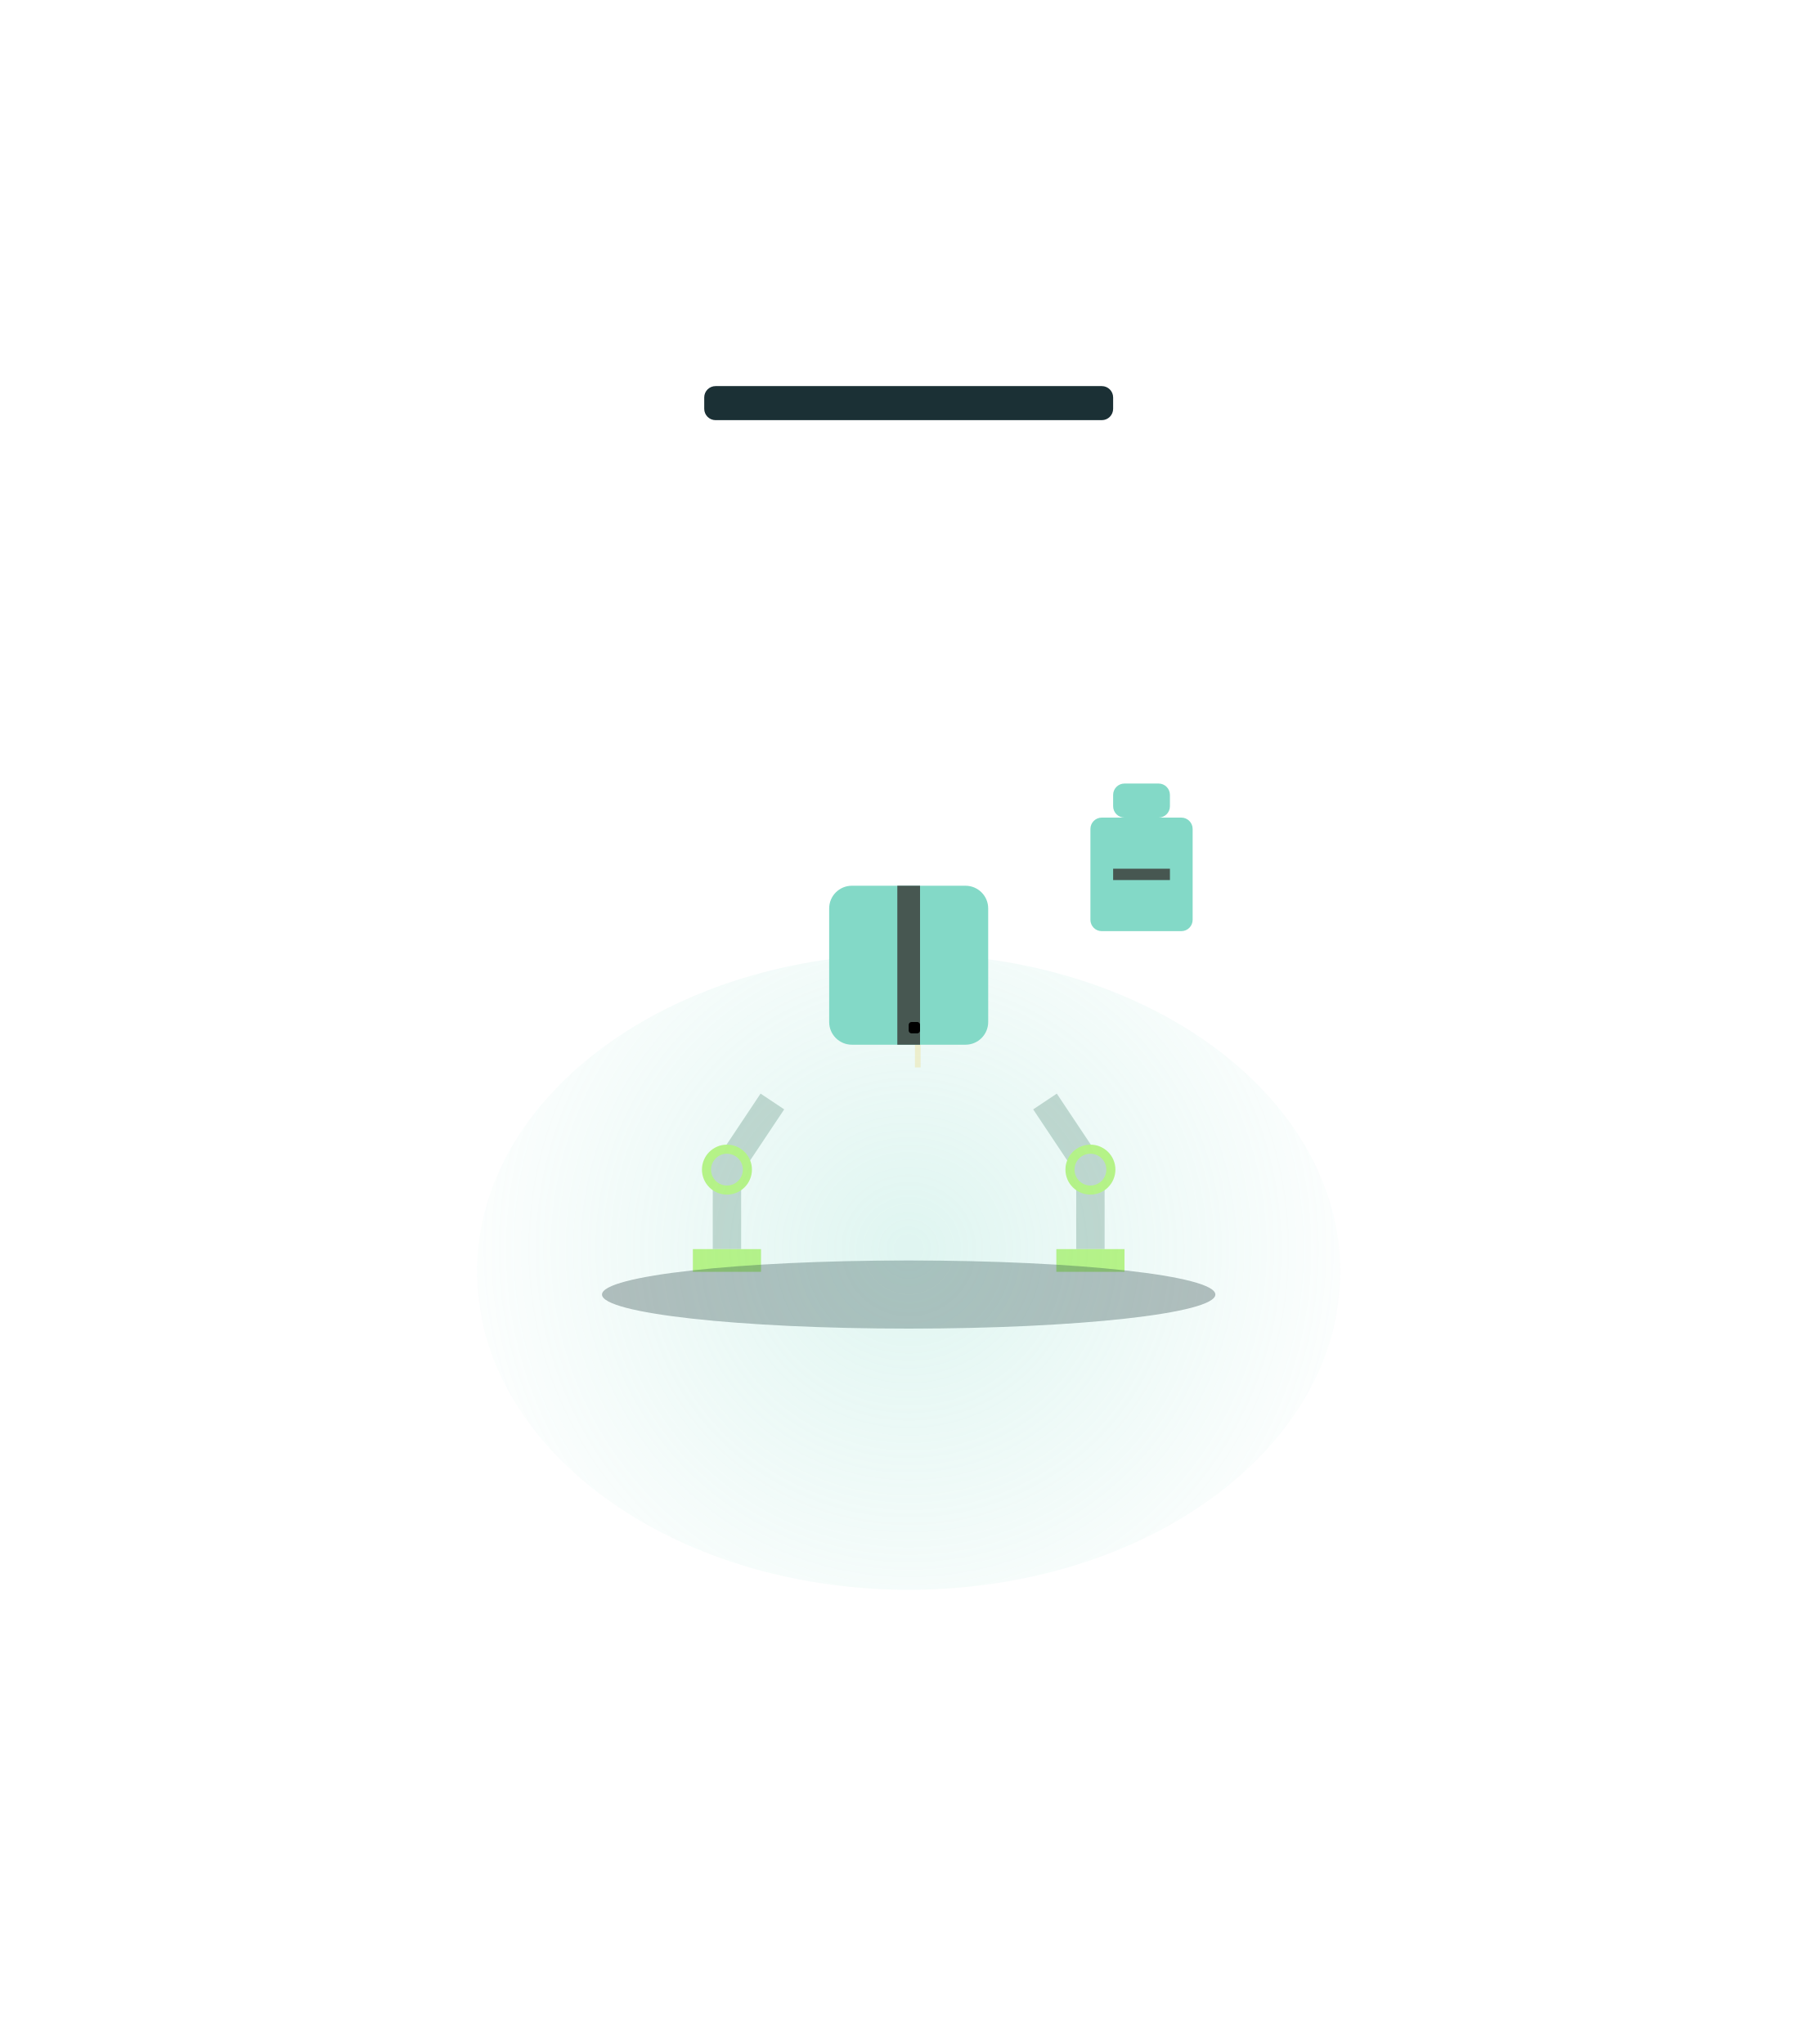
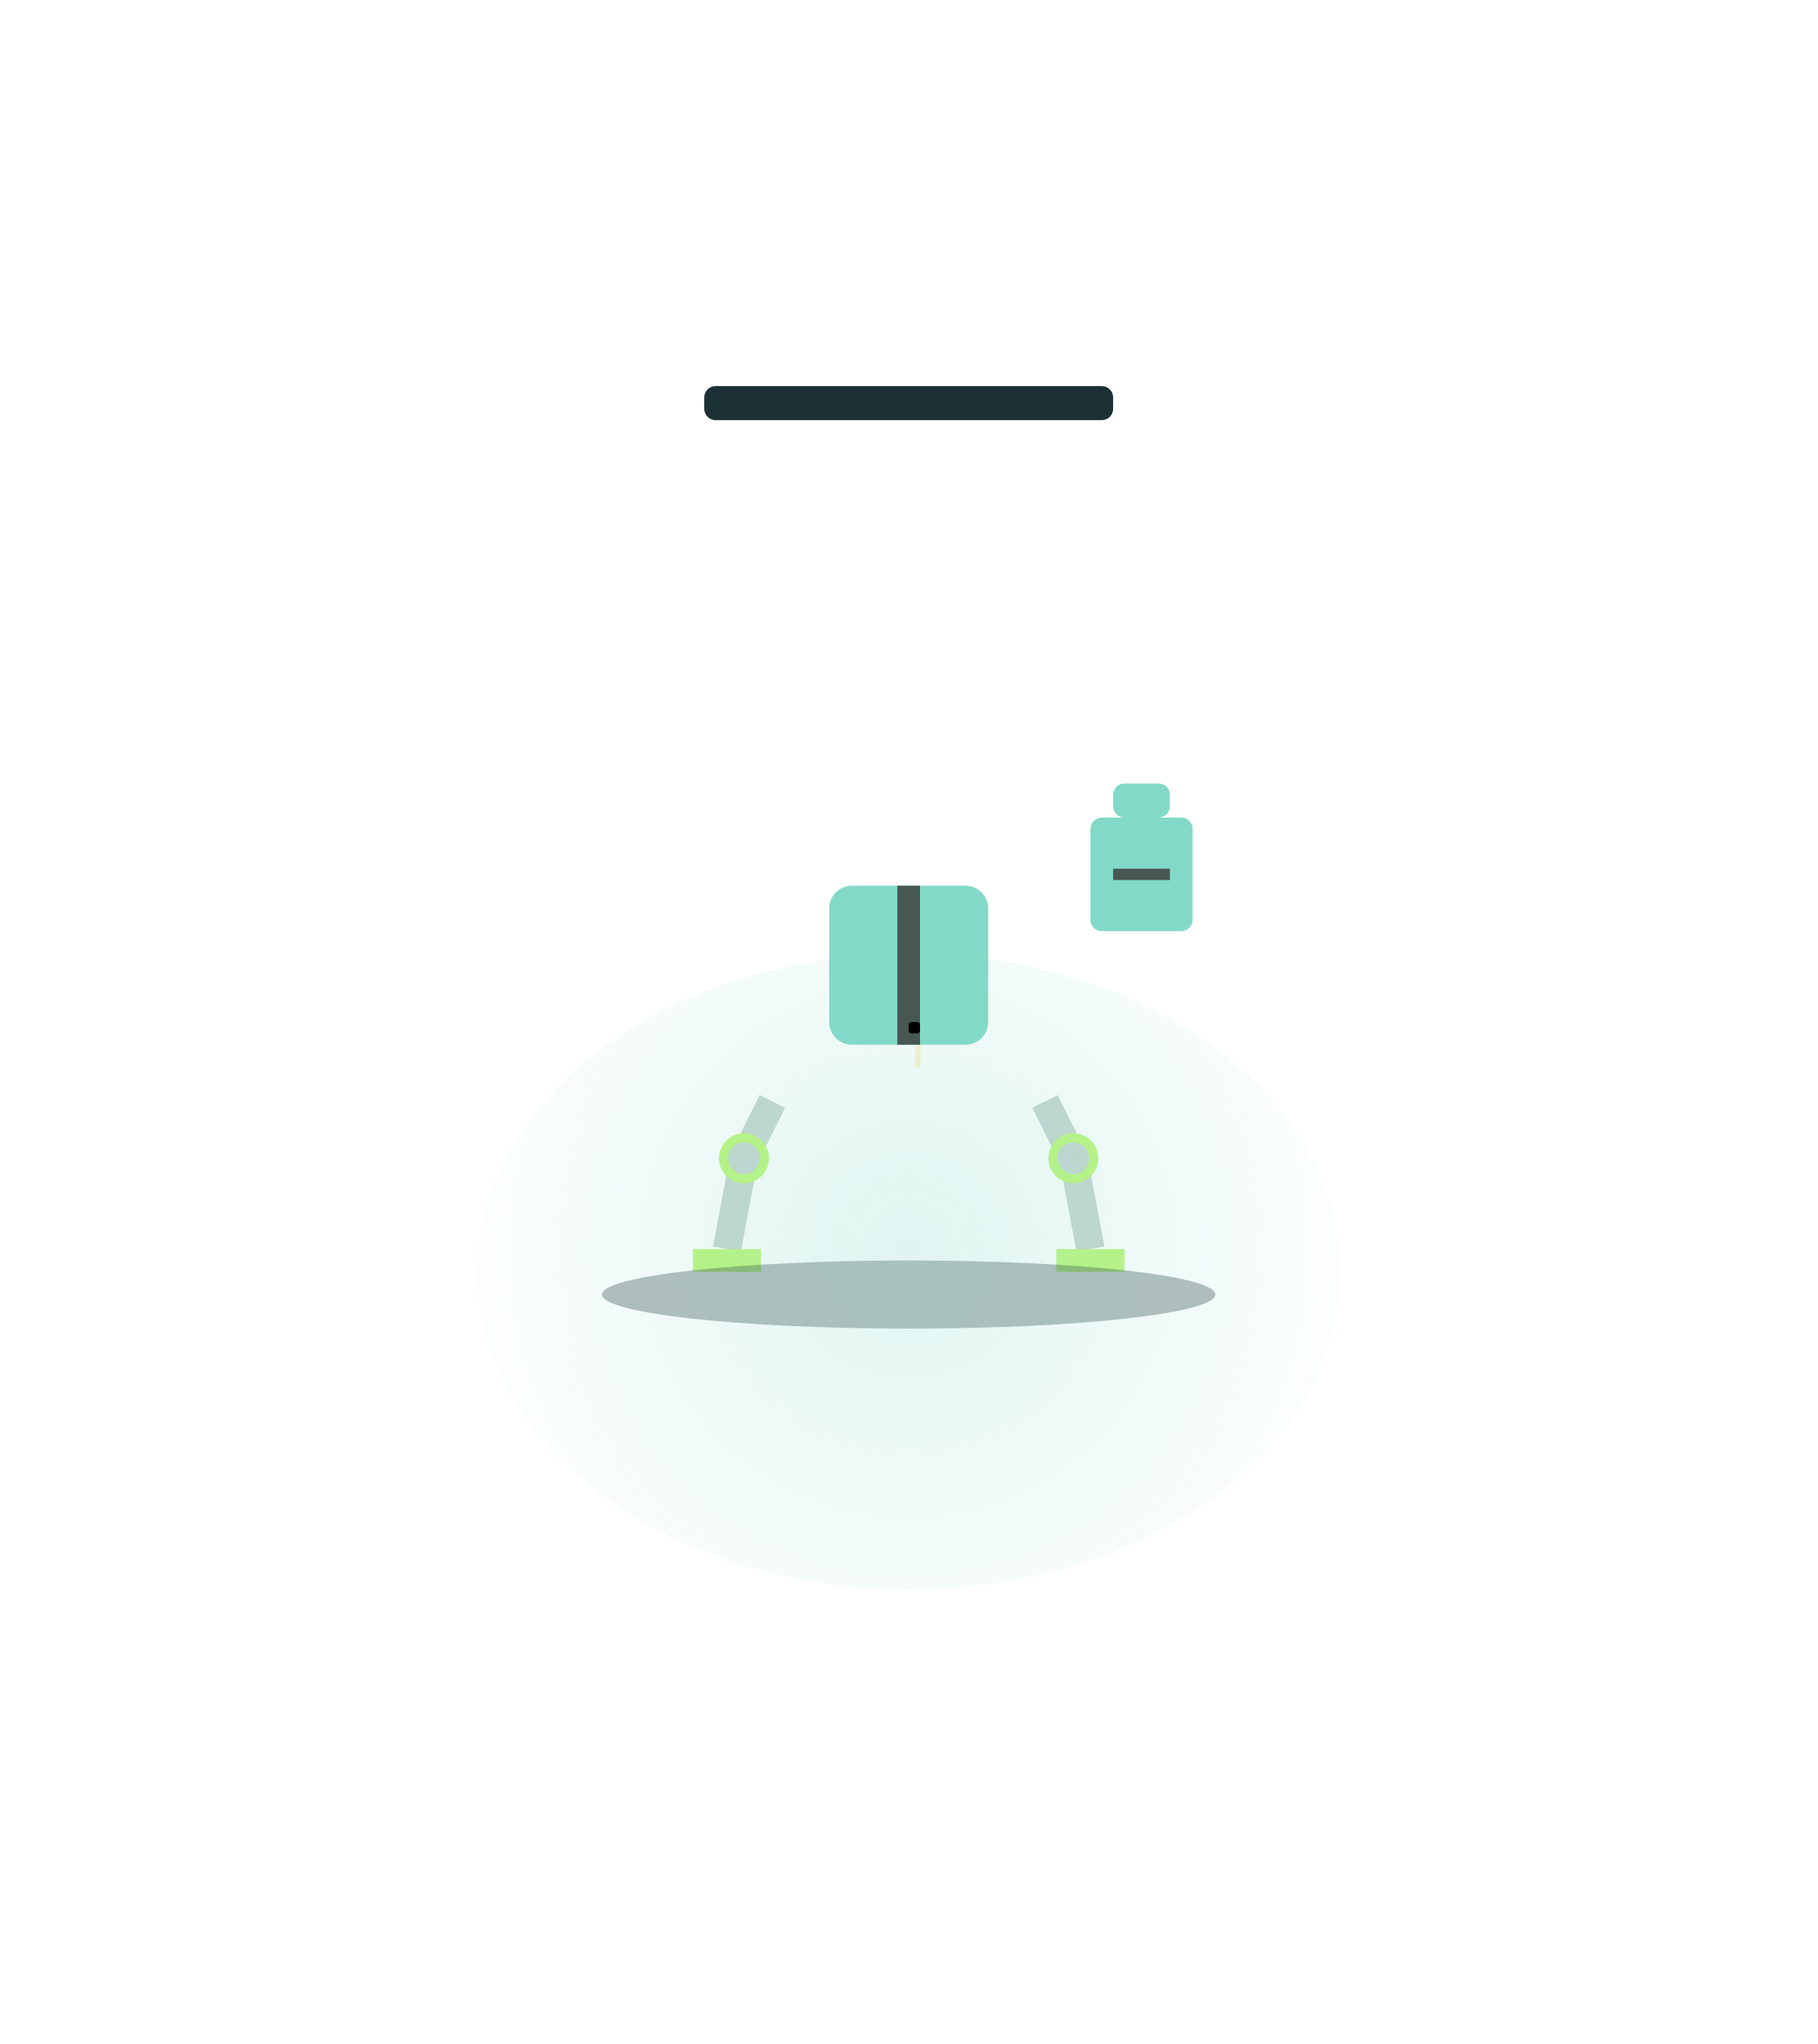
<svg xmlns="http://www.w3.org/2000/svg" viewBox="-80 -90 160 180" overflow="visible">
  <defs>
    <radialGradient id="thrust-glow" gradientUnits="userSpaceOnUse" fx="0" fy="20" cx="0" cy="20" r="43" fr="1">
      <stop offset="0" stop-color="#83d9c740" />
      <stop offset="1" stop-color="#83d9c700" />
    </radialGradient>
  </defs>
  <style>
    .zeta-tip[data-negative="true"] { fill: #83d9c7; }
  </style>
  <g id="star-small">
    <rect width=".9" height=".9" fill="#fff2ce" />
  </g>
  <g id="star-large">
    <rect width="1.8" height="1.8" fill="#fff2ce" />
    <path d="M-3 .8H4 M.8 -3V4" fill="none" stroke="#fff2ce" stroke-width=".5" />
  </g>
  <g id="gear" fill="none">
-     <path d="M-12 7L-16 13V20 M12 7L16 13V20" stroke="#c7d6d0" stroke-width="2.5" stroke-linejoin="round" />
-     <circle cx="-16" cy="13" r="1.8" fill="#c7d6d0" stroke="#bdf77d" stroke-width=".8" />
-     <circle cx="16" cy="13" r="1.8" fill="#c7d6d0" stroke="#bdf77d" stroke-width=".8" />
+     <path d="M-12 7L-14.5 12 -16 20 M12 7L14.5 12 16 20" stroke="#c7d6d0" stroke-width="2.5" stroke-linejoin="round" />
+     <circle cx="-14.5" cy="12" r="1.8" fill="#c7d6d0" stroke="#bdf77d" stroke-width=".8" />
+     <circle cx="14.5" cy="12" r="1.8" fill="#c7d6d0" stroke="#bdf77d" stroke-width=".8" />
    <path d="M-19 21H-13 M13 21H19" stroke="#bdf77d" stroke-width="2" />
  </g>
  <g id="ship-shadow">
    <ellipse cy="24" rx="27" ry="3" fill="#1b303555" />
  </g>
  <g id="vertical-thrust">
    <ellipse cy="22" rx="38" ry="28" fill="url(#thrust-glow)" />
    <ellipse data-wave="0" fill="none" stroke="#83d9c7" />
    <ellipse data-wave="1" fill="none" stroke="#83d9c7" />
    <ellipse data-wave="2" fill="none" stroke="#83d9c7" />
    <ellipse data-wave="3" fill="none" stroke="#83d9c7" />
  </g>
  <g id="horizontal-thrust" fill="none" stroke="#83d9c7" stroke-width="1.5">
    <ellipse data-wave="0" />
    <ellipse data-wave="1" />
    <ellipse data-wave="2" />
  </g>
  <g id="carried-order" font-family="monospace" text-anchor="middle">
    <rect x="16" y="-18" width="9" height="10" rx="1" fill="#83d9c7" />
    <rect x="18" y="-21" width="5" height="3" rx="1" fill="#83d9c7" />
    <path d="M18 -13H23" stroke="#475751" />
    <text class="zeta-tip" data-tip="" x="21" y="-30" fill="#fff2ce" font-size="12" font-weight="bold" />
    <text data-destination="" y="-46" fill="#fff2ce" font-size="9" />
  </g>
  <g id="waiting-order" font-family="monospace" text-anchor="middle">
    <rect x="-7" y="-12" width="14" height="14" rx="2" fill="#83d9c7" />
    <path d="M0 -12V2" stroke="#475751" stroke-width="2" />
    <text class="zeta-tip" data-tip="" y="-22" fill="#83d9c7" font-size="12" font-weight="bold" />
    <text data-count="" y="15" fill="#fff2ce" font-size="9" />
  </g>
  <g id="service" font-family="monospace" text-anchor="middle">
    <g data-dwell="">
      <rect x="-18" y="-56" width="36" height="3" rx="1" fill="#1b3035" />
      <rect data-progress="" x="-18" y="-56" height="3" rx="1" fill="#83d9c7" />
    </g>
    <text data-refuel="" y="-66" fill="#83d9c7" font-size="10" font-weight="bold" />
  </g>
  <g id="particle" data-crash-colors="#83d9c7,#83d9c7,#fff2ce" data-service-color="#83d9c7">
    <rect width="1" height="1" rx=".25" />
  </g>
  <g id="crash-message" font-family="monospace" text-anchor="middle">
    <text x="640" y="420" fill="#fff2ce" font-size="22" font-weight="bold">SAUCER LOST</text>
    <text data-message="" x="640" y="449" fill="#83d9c7" font-size="10" />
  </g>
</svg>
